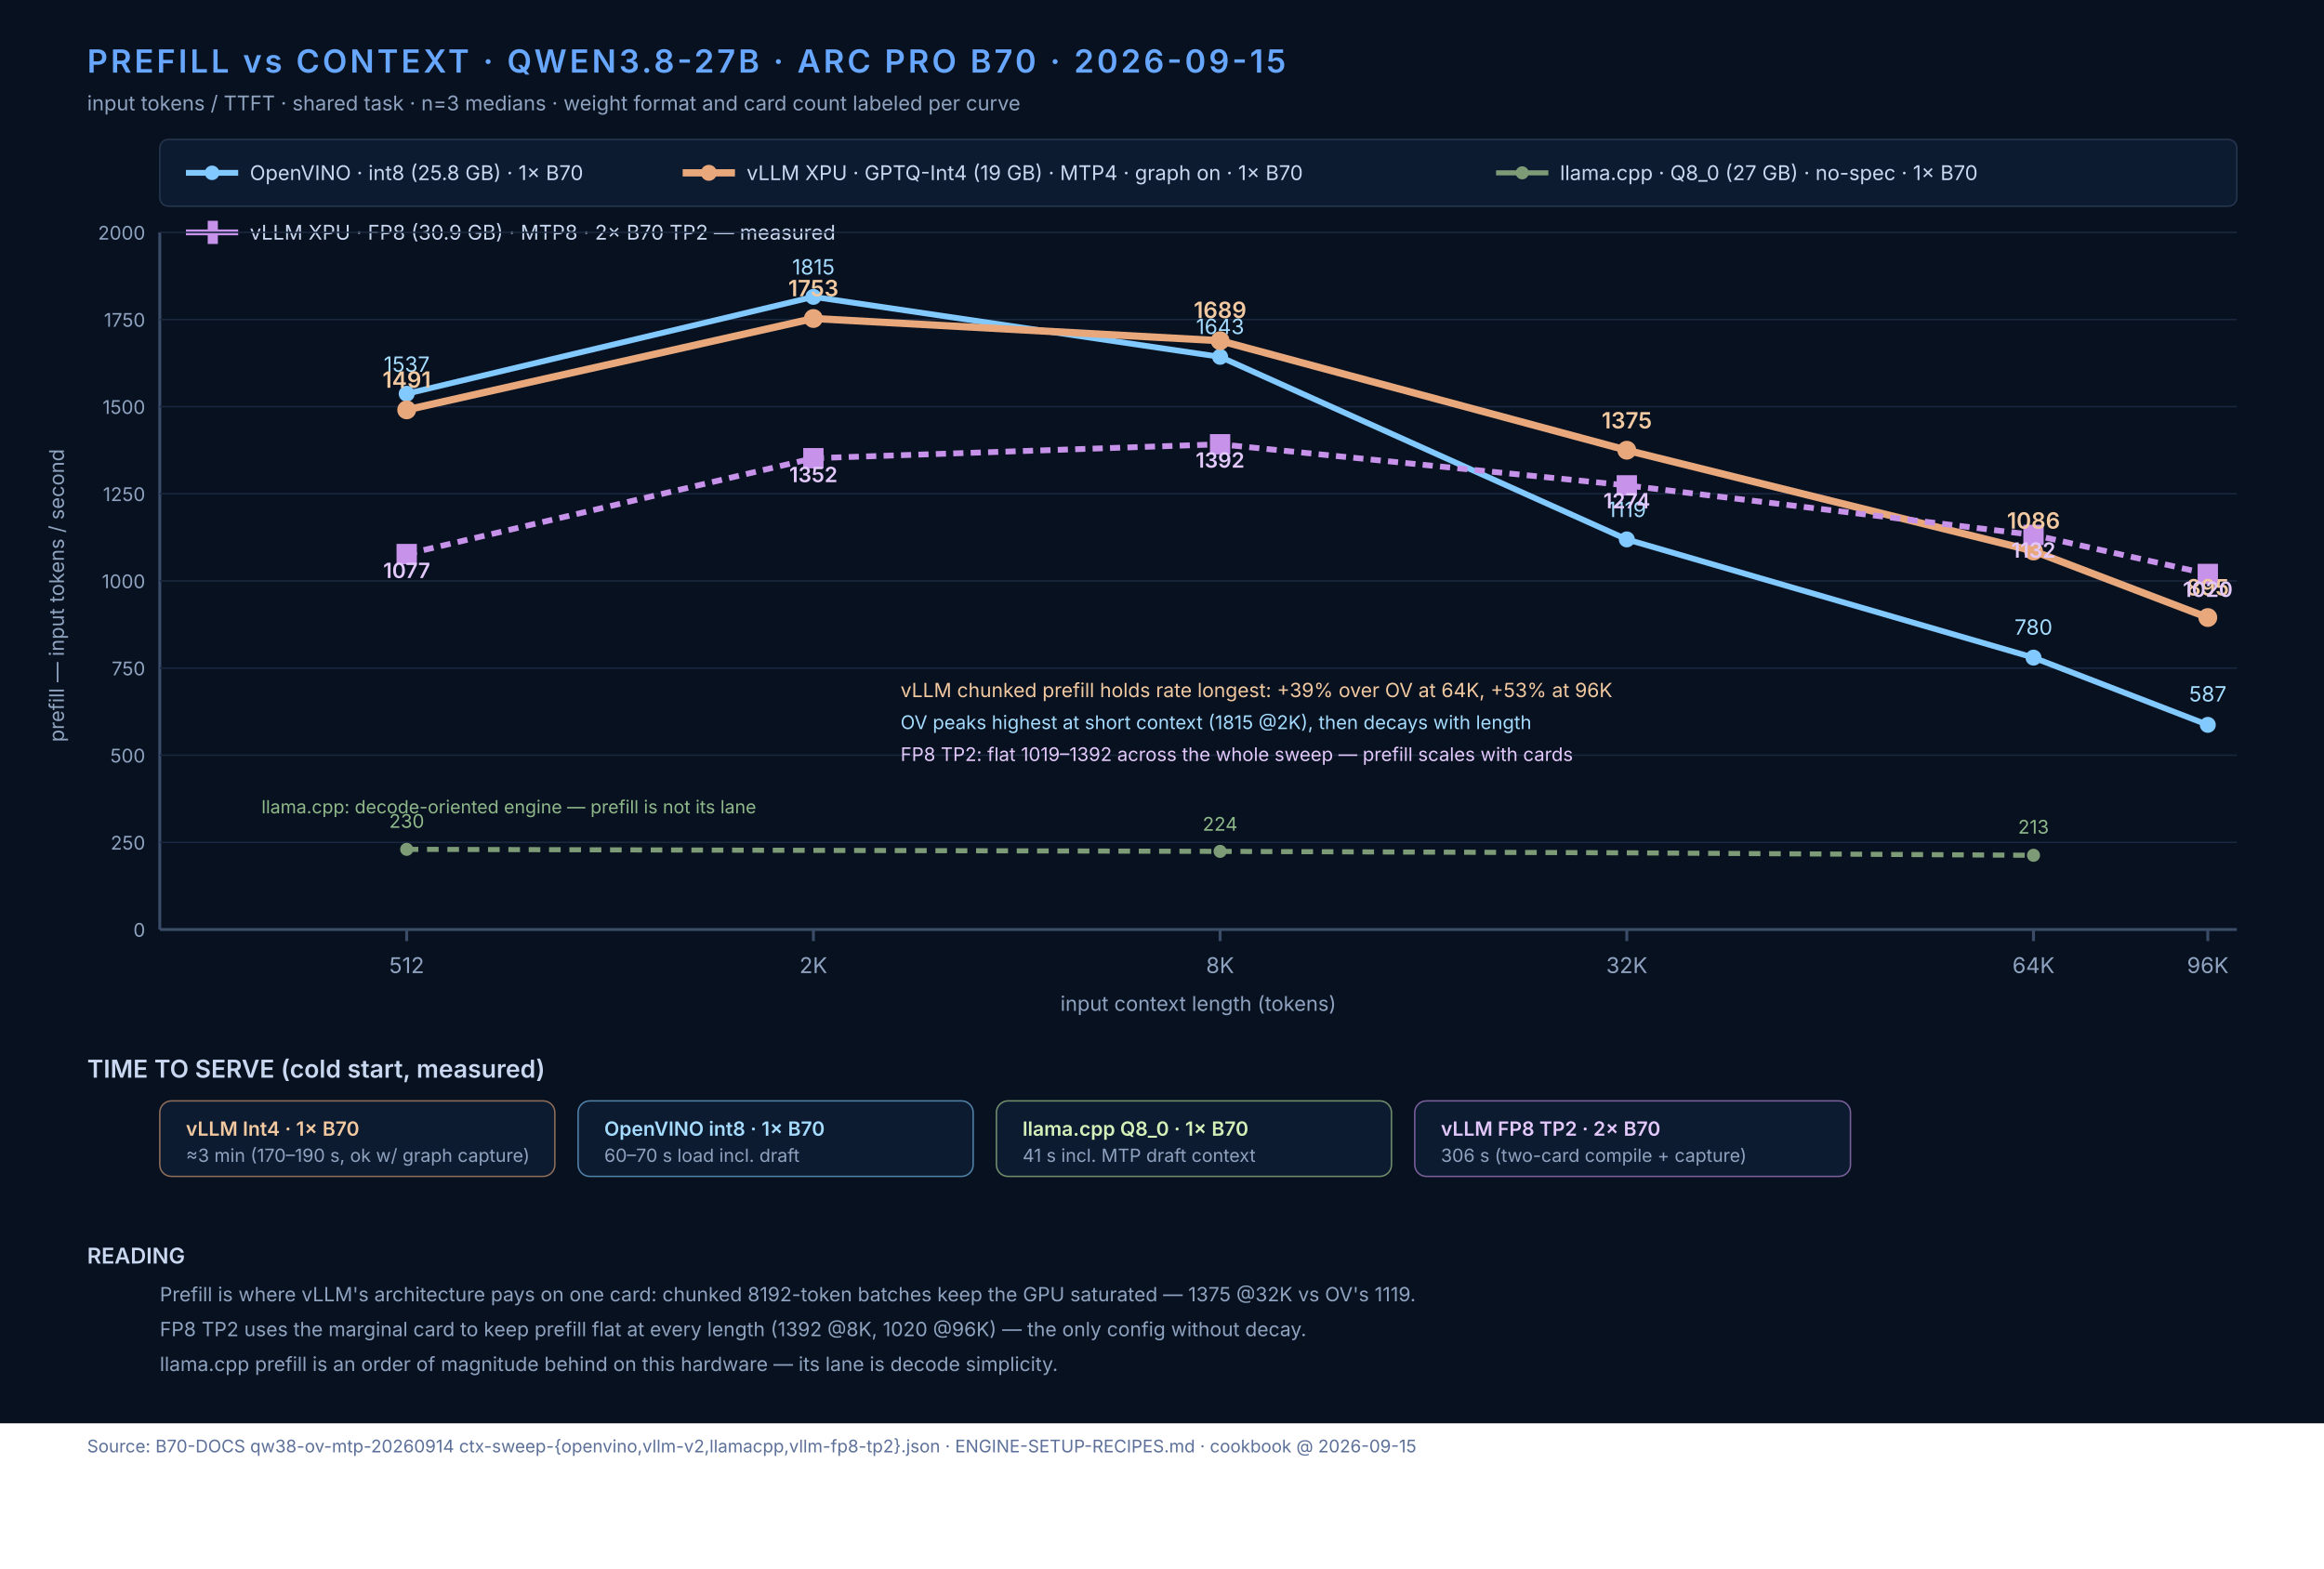
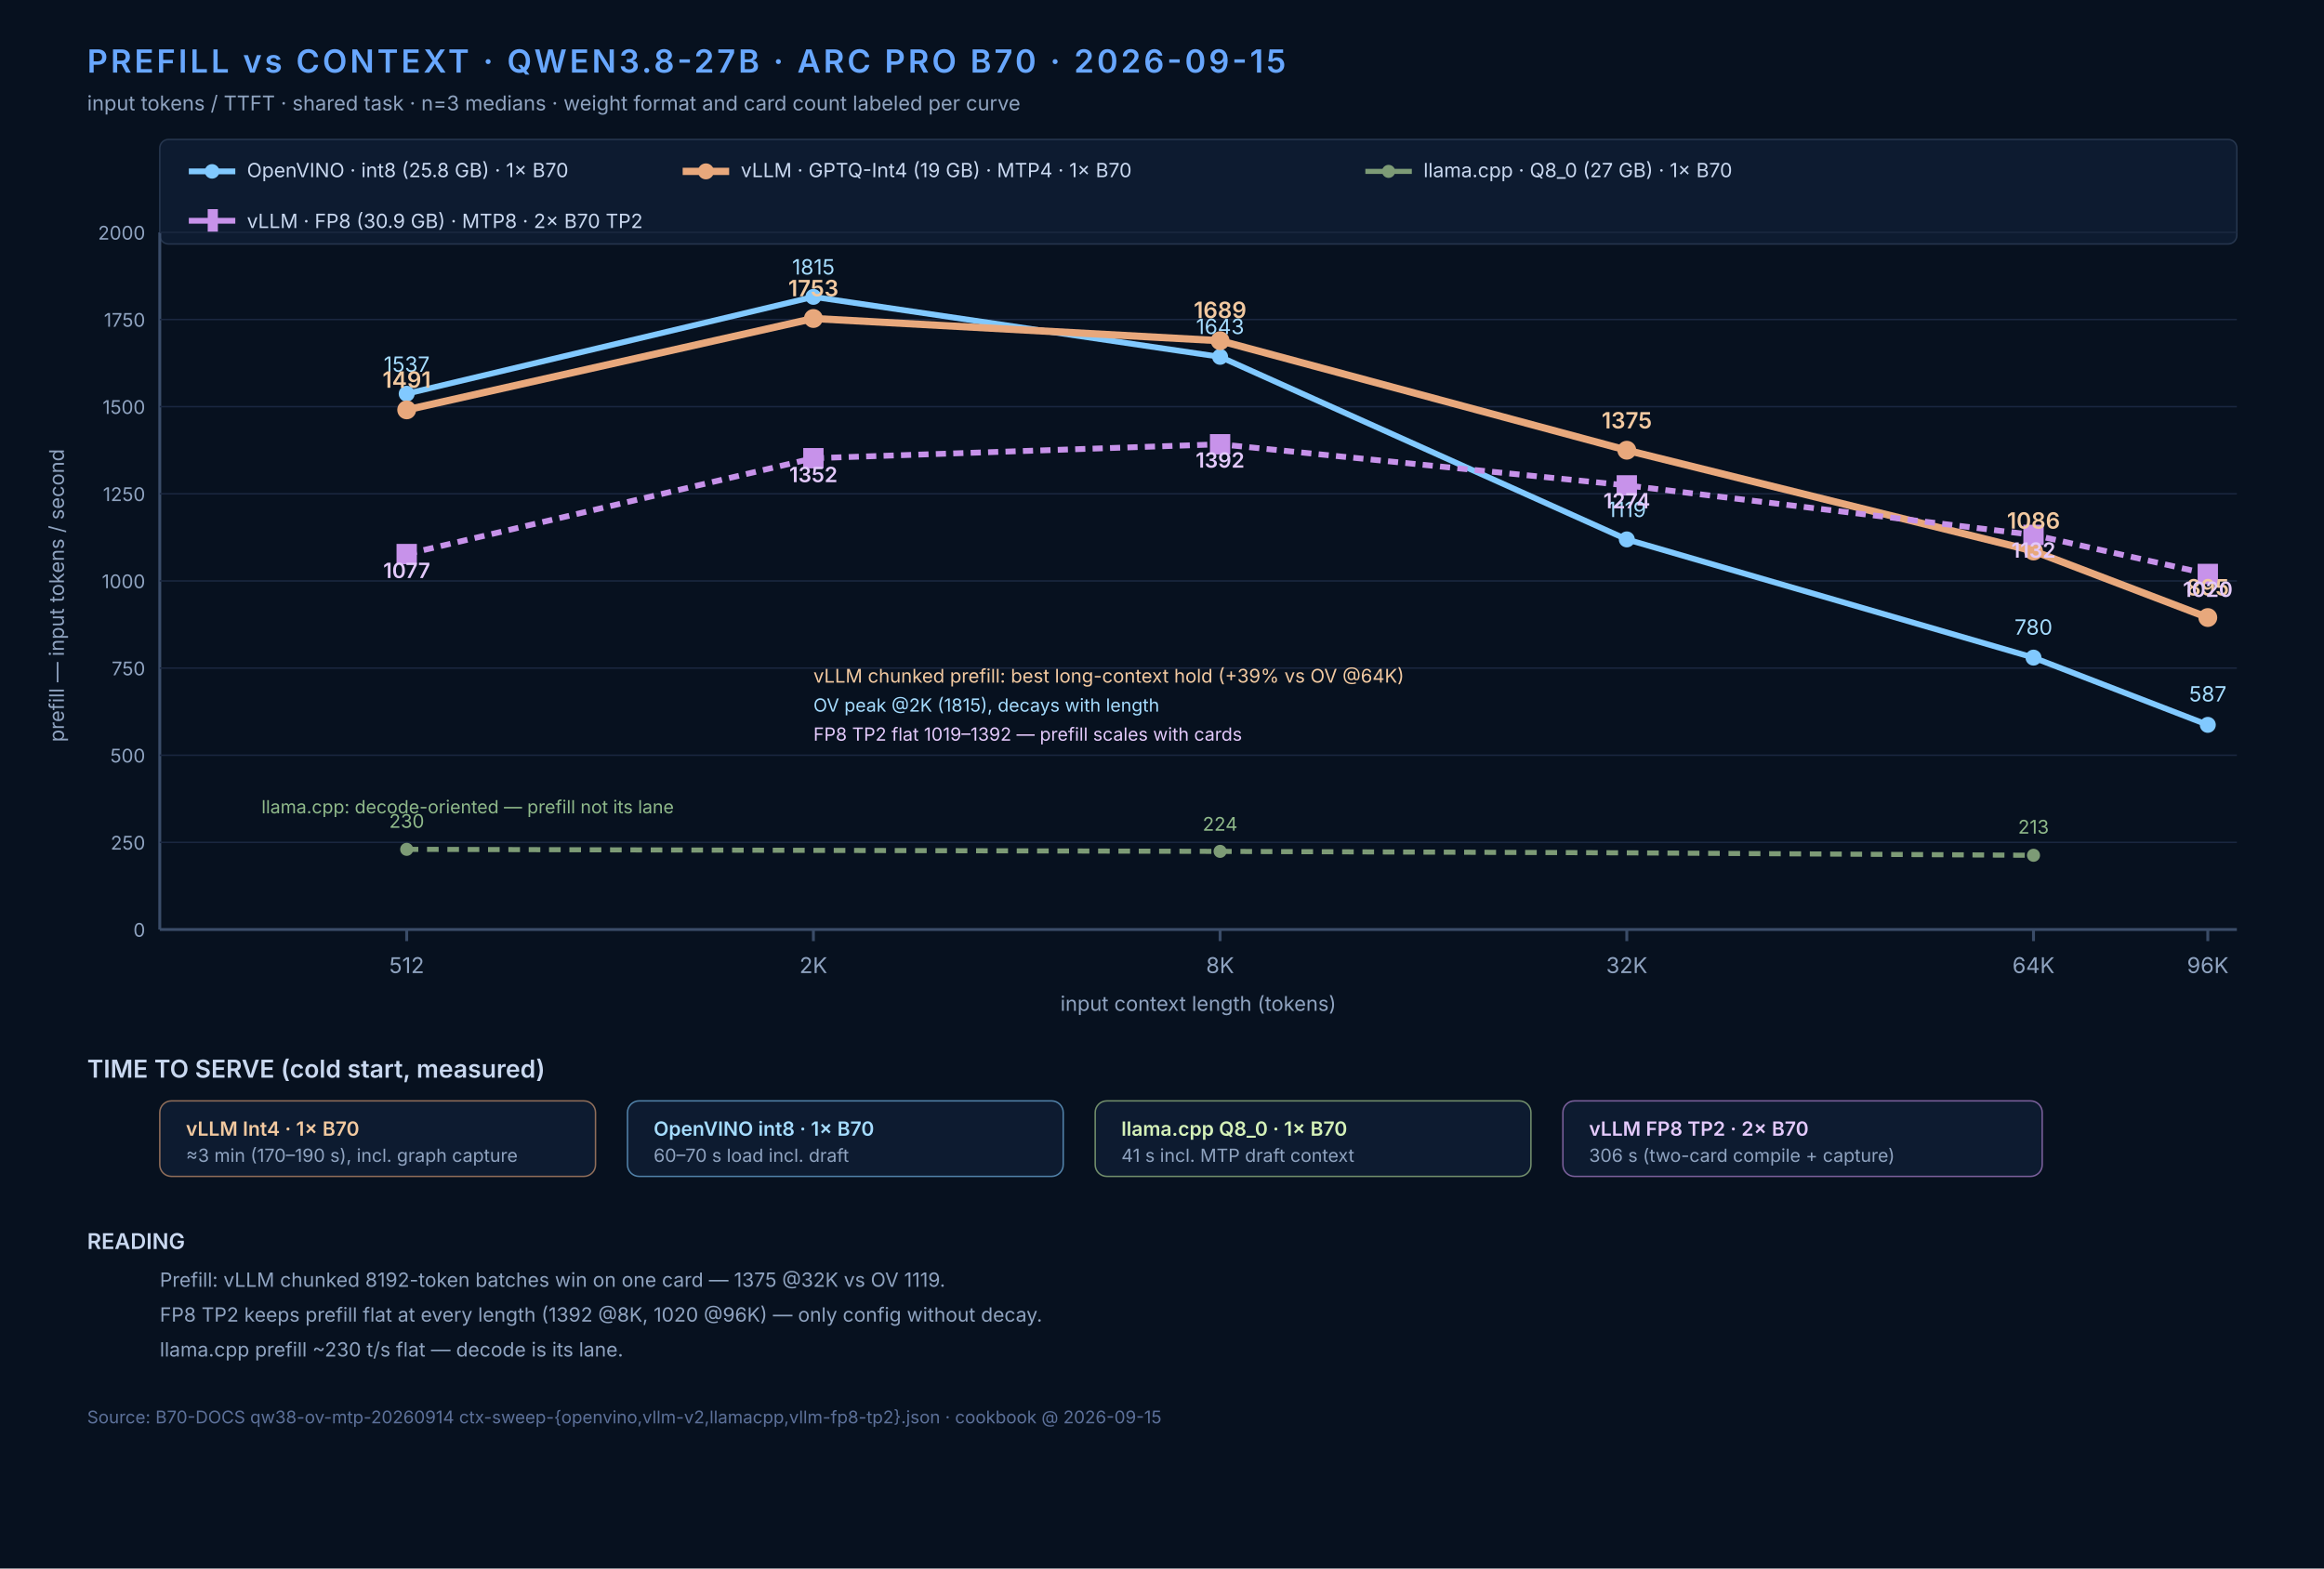
<svg xmlns="http://www.w3.org/2000/svg" viewBox="0 0 1600 1080" width="1600" height="1080" role="img" aria-labelledby="t d">
-   <rect width="1600" height="980" fill="#07111f" />
+   <rect width="1600" height="1080" fill="#07111f" />
  <text x="60" y="50" fill="#68a7ff" font-size="22" font-weight="600" font-family="Segoe UI, Inter, sans-serif" letter-spacing="2">PREFILL vs CONTEXT · QWEN3.8-27B · ARC PRO B70 · 2026-09-15</text>
  <text x="60" y="76" fill="#8fa3c0" font-size="14" font-family="Segoe UI, Inter, sans-serif">input tokens / TTFT · shared task · n=3 medians · weight format and card count labeled per curve</text>
-   <rect x="110" y="96" width="1430" height="46" rx="6" fill="#0d1b30" stroke="#26364e" />
-   <g font-size="14" font-family="Segoe UI, Inter, sans-serif">
-     <line x1="128" y1="119" x2="164" y2="119" stroke="#81c9ff" stroke-width="4" />
-     <circle cx="146" cy="119" r="5" fill="#81c9ff" />
-     <text x="172" y="124" fill="#c9d8f0">OpenVINO · int8 (25.8 GB) · 1× B70</text>
-     <line x1="470" y1="119" x2="506" y2="119" stroke="#e8a87c" stroke-width="5" />
-     <circle cx="488" cy="119" r="5.5" fill="#e8a87c" />
-     <text x="514" y="124" fill="#c9d8f0">vLLM XPU · GPTQ-Int4 (19 GB) · MTP4 · graph on · 1× B70</text>
-     <line x1="1030" y1="119" x2="1066" y2="119" stroke="#7d9b76" stroke-width="3.5" />
-     <circle cx="1048" cy="119" r="4.5" fill="#7d9b76" />
-     <text x="1074" y="124" fill="#c9d8f0">llama.cpp · Q8_0 (27 GB) · no-spec · 1× B70</text>
-     <line x1="128" y1="160" x2="164" y2="160" stroke="#c792ea" stroke-width="4" />
-     <rect x="143" y="152" width="7" height="16" fill="#c792ea" />
-     <text x="172" y="165" fill="#c9d8f0">vLLM XPU · FP8 (30.9 GB) · MTP8 · 2× B70 TP2 — measured</text>
+   <rect x="110" y="96" width="1430" height="72" rx="6" fill="#0d1b30" stroke="#26364e" />
+   <g font-size="13.5" font-family="Segoe UI, Inter, sans-serif">
+     <line x1="130" y1="118" x2="162" y2="118" stroke="#81c9ff" stroke-width="4" />
+     <circle cx="146" cy="118" r="5" fill="#81c9ff" />
+     <text x="170" y="122" fill="#c9d8f0">OpenVINO · int8 (25.8 GB) · 1× B70</text>
+     <line x1="470" y1="118" x2="502" y2="118" stroke="#e8a87c" stroke-width="5" />
+     <circle cx="486" cy="118" r="5.5" fill="#e8a87c" />
+     <text x="510" y="122" fill="#c9d8f0">vLLM · GPTQ-Int4 (19 GB) · MTP4 · 1× B70</text>
+     <line x1="940" y1="118" x2="972" y2="118" stroke="#7d9b76" stroke-width="3.5" />
+     <circle cx="956" cy="118" r="4.5" fill="#7d9b76" />
+     <text x="980" y="122" fill="#c9d8f0">llama.cpp · Q8_0 (27 GB) · 1× B70</text>
+     <line x1="130" y1="152" x2="162" y2="152" stroke="#c792ea" stroke-width="4" />
+     <rect x="143" y="144" width="7" height="16" fill="#c792ea" />
+     <text x="170" y="157" fill="#c9d8f0">vLLM · FP8 (30.9 GB) · MTP8 · 2× B70 TP2</text>
  </g>
  <line x1="110" y1="640" x2="1540" y2="640" stroke="#3a4c68" stroke-width="2" />
  <line x1="110" y1="160" x2="110" y2="640" stroke="#3a4c68" stroke-width="2" />
  <g stroke="#1a2740" stroke-width="1">
    <line x1="110" y1="580" x2="1540" y2="580" />
    <line x1="110" y1="520" x2="1540" y2="520" />
    <line x1="110" y1="460" x2="1540" y2="460" />
    <line x1="110" y1="400" x2="1540" y2="400" />
    <line x1="110" y1="340" x2="1540" y2="340" />
    <line x1="110" y1="280" x2="1540" y2="280" />
    <line x1="110" y1="220" x2="1540" y2="220" />
    <line x1="110" y1="160" x2="1540" y2="160" />
  </g>
  <g fill="#8fa3c0" font-size="13" font-family="Segoe UI, Inter, sans-serif" text-anchor="end">
    <text x="100" y="645">0</text>
    <text x="100" y="585">250</text>
    <text x="100" y="525">500</text>
    <text x="100" y="465">750</text>
    <text x="100" y="405">1000</text>
    <text x="100" y="345">1250</text>
    <text x="100" y="285">1500</text>
    <text x="100" y="225">1750</text>
    <text x="100" y="165">2000</text>
  </g>
  <text x="44" y="410" fill="#8fa3c0" font-size="14" font-family="Segoe UI, Inter, sans-serif" transform="rotate(-90 44 410)" text-anchor="middle">prefill — input tokens / second</text>
  <g stroke="#3a4c68" stroke-width="2">
    <line x1="280" y1="640" x2="280" y2="648" />
    <line x1="560" y1="640" x2="560" y2="648" />
    <line x1="840" y1="640" x2="840" y2="648" />
    <line x1="1120" y1="640" x2="1120" y2="648" />
    <line x1="1400" y1="640" x2="1400" y2="648" />
    <line x1="1520" y1="640" x2="1520" y2="648" />
  </g>
  <g fill="#8fa3c0" font-size="15" font-family="Segoe UI, Inter, sans-serif" text-anchor="middle">
    <text x="280" y="670">512</text>
    <text x="560" y="670">2K</text>
    <text x="840" y="670">8K</text>
    <text x="1120" y="670">32K</text>
    <text x="1400" y="670">64K</text>
    <text x="1520" y="670">96K</text>
  </g>
  <text x="825" y="696" fill="#8fa3c0" font-size="14" font-family="Segoe UI, Inter, sans-serif" text-anchor="middle">input context length (tokens)</text>
  <polyline points="280,271.1 560,204.4 840,245.7 1120,371.4 1400,452.8 1520,499.1" fill="none" stroke="#81c9ff" stroke-width="4" />
  <g fill="#81c9ff">
    <circle cx="280" cy="271.1" r="5.5" />
    <circle cx="560" cy="204.4" r="5.5" />
    <circle cx="840" cy="245.7" r="5.5" />
    <circle cx="1120" cy="371.4" r="5.5" />
    <circle cx="1400" cy="452.8" r="5.5" />
    <circle cx="1520" cy="499.1" r="5.5" />
  </g>
  <polyline points="280,282.2 560,219.3 840,234.6 1120,310 1400,379.4 1520,425.2" fill="none" stroke="#e8a87c" stroke-width="5" />
  <g fill="#e8a87c">
    <circle cx="280" cy="282.2" r="6.5" />
    <circle cx="560" cy="219.3" r="6.5" />
    <circle cx="840" cy="234.6" r="6.5" />
    <circle cx="1120" cy="310" r="6.5" />
    <circle cx="1400" cy="379.4" r="6.5" />
    <circle cx="1520" cy="425.2" r="6.5" />
  </g>
  <polyline points="280,584.8 560,585.5 840,586.2 1120,587.2 1400,588.9" fill="none" stroke="#7d9b76" stroke-width="3.5" stroke-dasharray="8,6" />
  <g fill="#7d9b76">
    <circle cx="280" cy="584.8" r="4.5" />
    <circle cx="840" cy="586.2" r="4.5" />
    <circle cx="1400" cy="588.9" r="4.5" />
  </g>
  <polyline points="280,381.5 560,315.5 840,305.9 1120,334.2 1400,368.3 1520,395.2" fill="none" stroke="#c792ea" stroke-width="4" stroke-dasharray="7,5" />
  <g fill="#c792ea">
    <rect x="273" y="374.5" width="14" height="14" />
    <rect x="553" y="308.5" width="14" height="14" />
    <rect x="833" y="298.9" width="14" height="14" />
    <rect x="1113" y="327.2" width="14" height="14" />
    <rect x="1393" y="361.3" width="14" height="14" />
    <rect x="1513" y="388.2" width="14" height="14" />
  </g>
  <g fill="#a5dcff" font-size="14.5" font-family="Segoe UI, Inter, sans-serif" text-anchor="middle">
    <text x="280" y="256">1537</text>
    <text x="560" y="189">1815</text>
    <text x="840" y="230">1643</text>
    <text x="1120" y="356">1119</text>
    <text x="1400" y="437">780</text>
    <text x="1520" y="483">587</text>
  </g>
  <g fill="#f2c9a0" font-size="15.5" font-weight="600" font-family="Segoe UI, Inter, sans-serif" text-anchor="middle">
    <text x="280" y="267">1491</text>
    <text x="560" y="204">1753</text>
    <text x="840" y="219">1689</text>
    <text x="1120" y="295">1375</text>
    <text x="1400" y="364">1086</text>
    <text x="1520" y="410">895</text>
  </g>
  <g fill="#8fb98a" font-size="13" font-family="Segoe UI, Inter, sans-serif" text-anchor="middle">
    <text x="280" y="570">230</text>
    <text x="840" y="572">224</text>
    <text x="1400" y="574">213</text>
  </g>
  <g fill="#e3c9fb" font-size="14.5" font-weight="600" font-family="Segoe UI, Inter, sans-serif" text-anchor="middle">
    <text x="280" y="398">1077</text>
    <text x="560" y="332">1352</text>
    <text x="840" y="322">1392</text>
    <text x="1120" y="350">1274</text>
    <text x="1400" y="384">1132</text>
    <text x="1520" y="411">1020</text>
  </g>
-   <text x="620" y="480" fill="#f2c9a0" font-size="13.5" font-family="Segoe UI, Inter, sans-serif">vLLM chunked prefill holds rate longest: +39% over OV at 64K, +53% at 96K</text>
-   <text x="620" y="502" fill="#a5dcff" font-size="13" font-family="Segoe UI, Inter, sans-serif">OV peaks highest at short context (1815 @2K), then decays with length</text>
-   <text x="620" y="524" fill="#e3c9fb" font-size="13" font-family="Segoe UI, Inter, sans-serif">FP8 TP2: flat 1019–1392 across the whole sweep — prefill scales with cards</text>
-   <text x="180" y="560" fill="#8fb98a" font-size="12.5" font-family="Segoe UI, Inter, sans-serif">llama.cpp: decode-oriented engine — prefill is not its lane</text>
+   <text x="560" y="470" fill="#f2c9a0" font-size="13" font-family="Segoe UI, Inter, sans-serif">vLLM chunked prefill: best long-context hold (+39% vs OV @64K)</text>
+   <text x="560" y="490" fill="#a5dcff" font-size="12.5" font-family="Segoe UI, Inter, sans-serif">OV peak @2K (1815), decays with length</text>
+   <text x="560" y="510" fill="#e3c9fb" font-size="12.5" font-family="Segoe UI, Inter, sans-serif">FP8 TP2 flat 1019–1392 — prefill scales with cards</text>
+   <text x="180" y="560" fill="#8fb98a" font-size="12.5" font-family="Segoe UI, Inter, sans-serif">llama.cpp: decode-oriented — prefill not its lane</text>
  <text x="60" y="742" fill="#c9d8f0" font-size="17" font-weight="600" font-family="Segoe UI, Inter, sans-serif">TIME TO SERVE (cold start, measured)</text>
  <g font-size="14" font-family="Segoe UI, Inter, sans-serif">
-     <rect x="110" y="758" width="272" height="52" rx="8" fill="#0d1b30" stroke="#e8a87c" stroke-opacity="0.6" />
+     <rect x="110" y="758" width="300" height="52" rx="8" fill="#0d1b30" stroke="#e8a87c" stroke-opacity="0.6" />
    <text x="128" y="782" fill="#f2c9a0" font-size="13.5" font-weight="600">vLLM Int4 · 1× B70</text>
-     <text x="128" y="800" fill="#8fa3c0" font-size="12.5">≈3 min (170–190 s, ok w/ graph capture)</text>
-     <rect x="398" y="758" width="272" height="52" rx="8" fill="#0d1b30" stroke="#81c9ff" stroke-opacity="0.6" />
-     <text x="416" y="782" fill="#a5dcff" font-size="13.5" font-weight="600">OpenVINO int8 · 1× B70</text>
-     <text x="416" y="800" fill="#8fa3c0" font-size="12.5">60–70 s load incl. draft</text>
-     <rect x="686" y="758" width="272" height="52" rx="8" fill="#0d1b30" stroke="#b8e09a" stroke-opacity="0.6" />
-     <text x="704" y="782" fill="#d4f0b8" font-size="13.5" font-weight="600">llama.cpp Q8_0 · 1× B70</text>
-     <text x="704" y="800" fill="#8fa3c0" font-size="12.5">41 s incl. MTP draft context</text>
-     <rect x="974" y="758" width="300" height="52" rx="8" fill="#0d1b30" stroke="#c792ea" stroke-opacity="0.6" />
-     <text x="992" y="782" fill="#e3c9fb" font-size="13.5" font-weight="600">vLLM FP8 TP2 · 2× B70</text>
-     <text x="992" y="800" fill="#8fa3c0" font-size="12.5">306 s (two-card compile + capture)</text>
+     <text x="128" y="800" fill="#8fa3c0" font-size="12.5">≈3 min (170–190 s), incl. graph capture</text>
+     <rect x="432" y="758" width="300" height="52" rx="8" fill="#0d1b30" stroke="#81c9ff" stroke-opacity="0.6" />
+     <text x="450" y="782" fill="#a5dcff" font-size="13.5" font-weight="600">OpenVINO int8 · 1× B70</text>
+     <text x="450" y="800" fill="#8fa3c0" font-size="12.5">60–70 s load incl. draft</text>
+     <rect x="754" y="758" width="300" height="52" rx="8" fill="#0d1b30" stroke="#b8e09a" stroke-opacity="0.6" />
+     <text x="772" y="782" fill="#d4f0b8" font-size="13.5" font-weight="600">llama.cpp Q8_0 · 1× B70</text>
+     <text x="772" y="800" fill="#8fa3c0" font-size="12.5">41 s incl. MTP draft context</text>
+     <rect x="1076" y="758" width="330" height="52" rx="8" fill="#0d1b30" stroke="#c792ea" stroke-opacity="0.6" />
+     <text x="1094" y="782" fill="#e3c9fb" font-size="13.5" font-weight="600">vLLM FP8 TP2 · 2× B70</text>
+     <text x="1094" y="800" fill="#8fa3c0" font-size="12.5">306 s (two-card compile + capture)</text>
  </g>
-   <text x="60" y="870" fill="#c9d8f0" font-size="15" font-weight="600" font-family="Segoe UI, Inter, sans-serif">READING</text>
+   <text x="60" y="860" fill="#c9d8f0" font-size="15" font-weight="600" font-family="Segoe UI, Inter, sans-serif">READING</text>
  <g fill="#8fa3c0" font-size="13.5" font-family="Segoe UI, Inter, sans-serif">
-     <text x="110" y="896">Prefill is where vLLM's architecture pays on one card: chunked 8192-token batches keep the GPU saturated — 1375 @32K vs OV's 1119.</text>
-     <text x="110" y="920">FP8 TP2 uses the marginal card to keep prefill flat at every length (1392 @8K, 1020 @96K) — the only config without decay.</text>
-     <text x="110" y="944">llama.cpp prefill is an order of magnitude behind on this hardware — its lane is decode simplicity.</text>
+     <text x="110" y="886">Prefill: vLLM chunked 8192-token batches win on one card — 1375 @32K vs OV 1119.</text>
+     <text x="110" y="910">FP8 TP2 keeps prefill flat at every length (1392 @8K, 1020 @96K) — only config without decay.</text>
+     <text x="110" y="934">llama.cpp prefill ~230 t/s flat — decode is its lane.</text>
  </g>
-   <text x="60" y="1000" fill="#5c7099" font-size="12" font-family="Segoe UI, Inter, sans-serif">Source: B70-DOCS qw38-ov-mtp-20260914 ctx-sweep-{openvino,vllm-v2,llamacpp,vllm-fp8-tp2}.json · ENGINE-SETUP-RECIPES.md · cookbook @ 2026-09-15</text>
+   <text x="60" y="980" fill="#5c7099" font-size="12" font-family="Segoe UI, Inter, sans-serif">Source: B70-DOCS qw38-ov-mtp-20260914 ctx-sweep-{openvino,vllm-v2,llamacpp,vllm-fp8-tp2}.json · cookbook @ 2026-09-15</text>
</svg>
